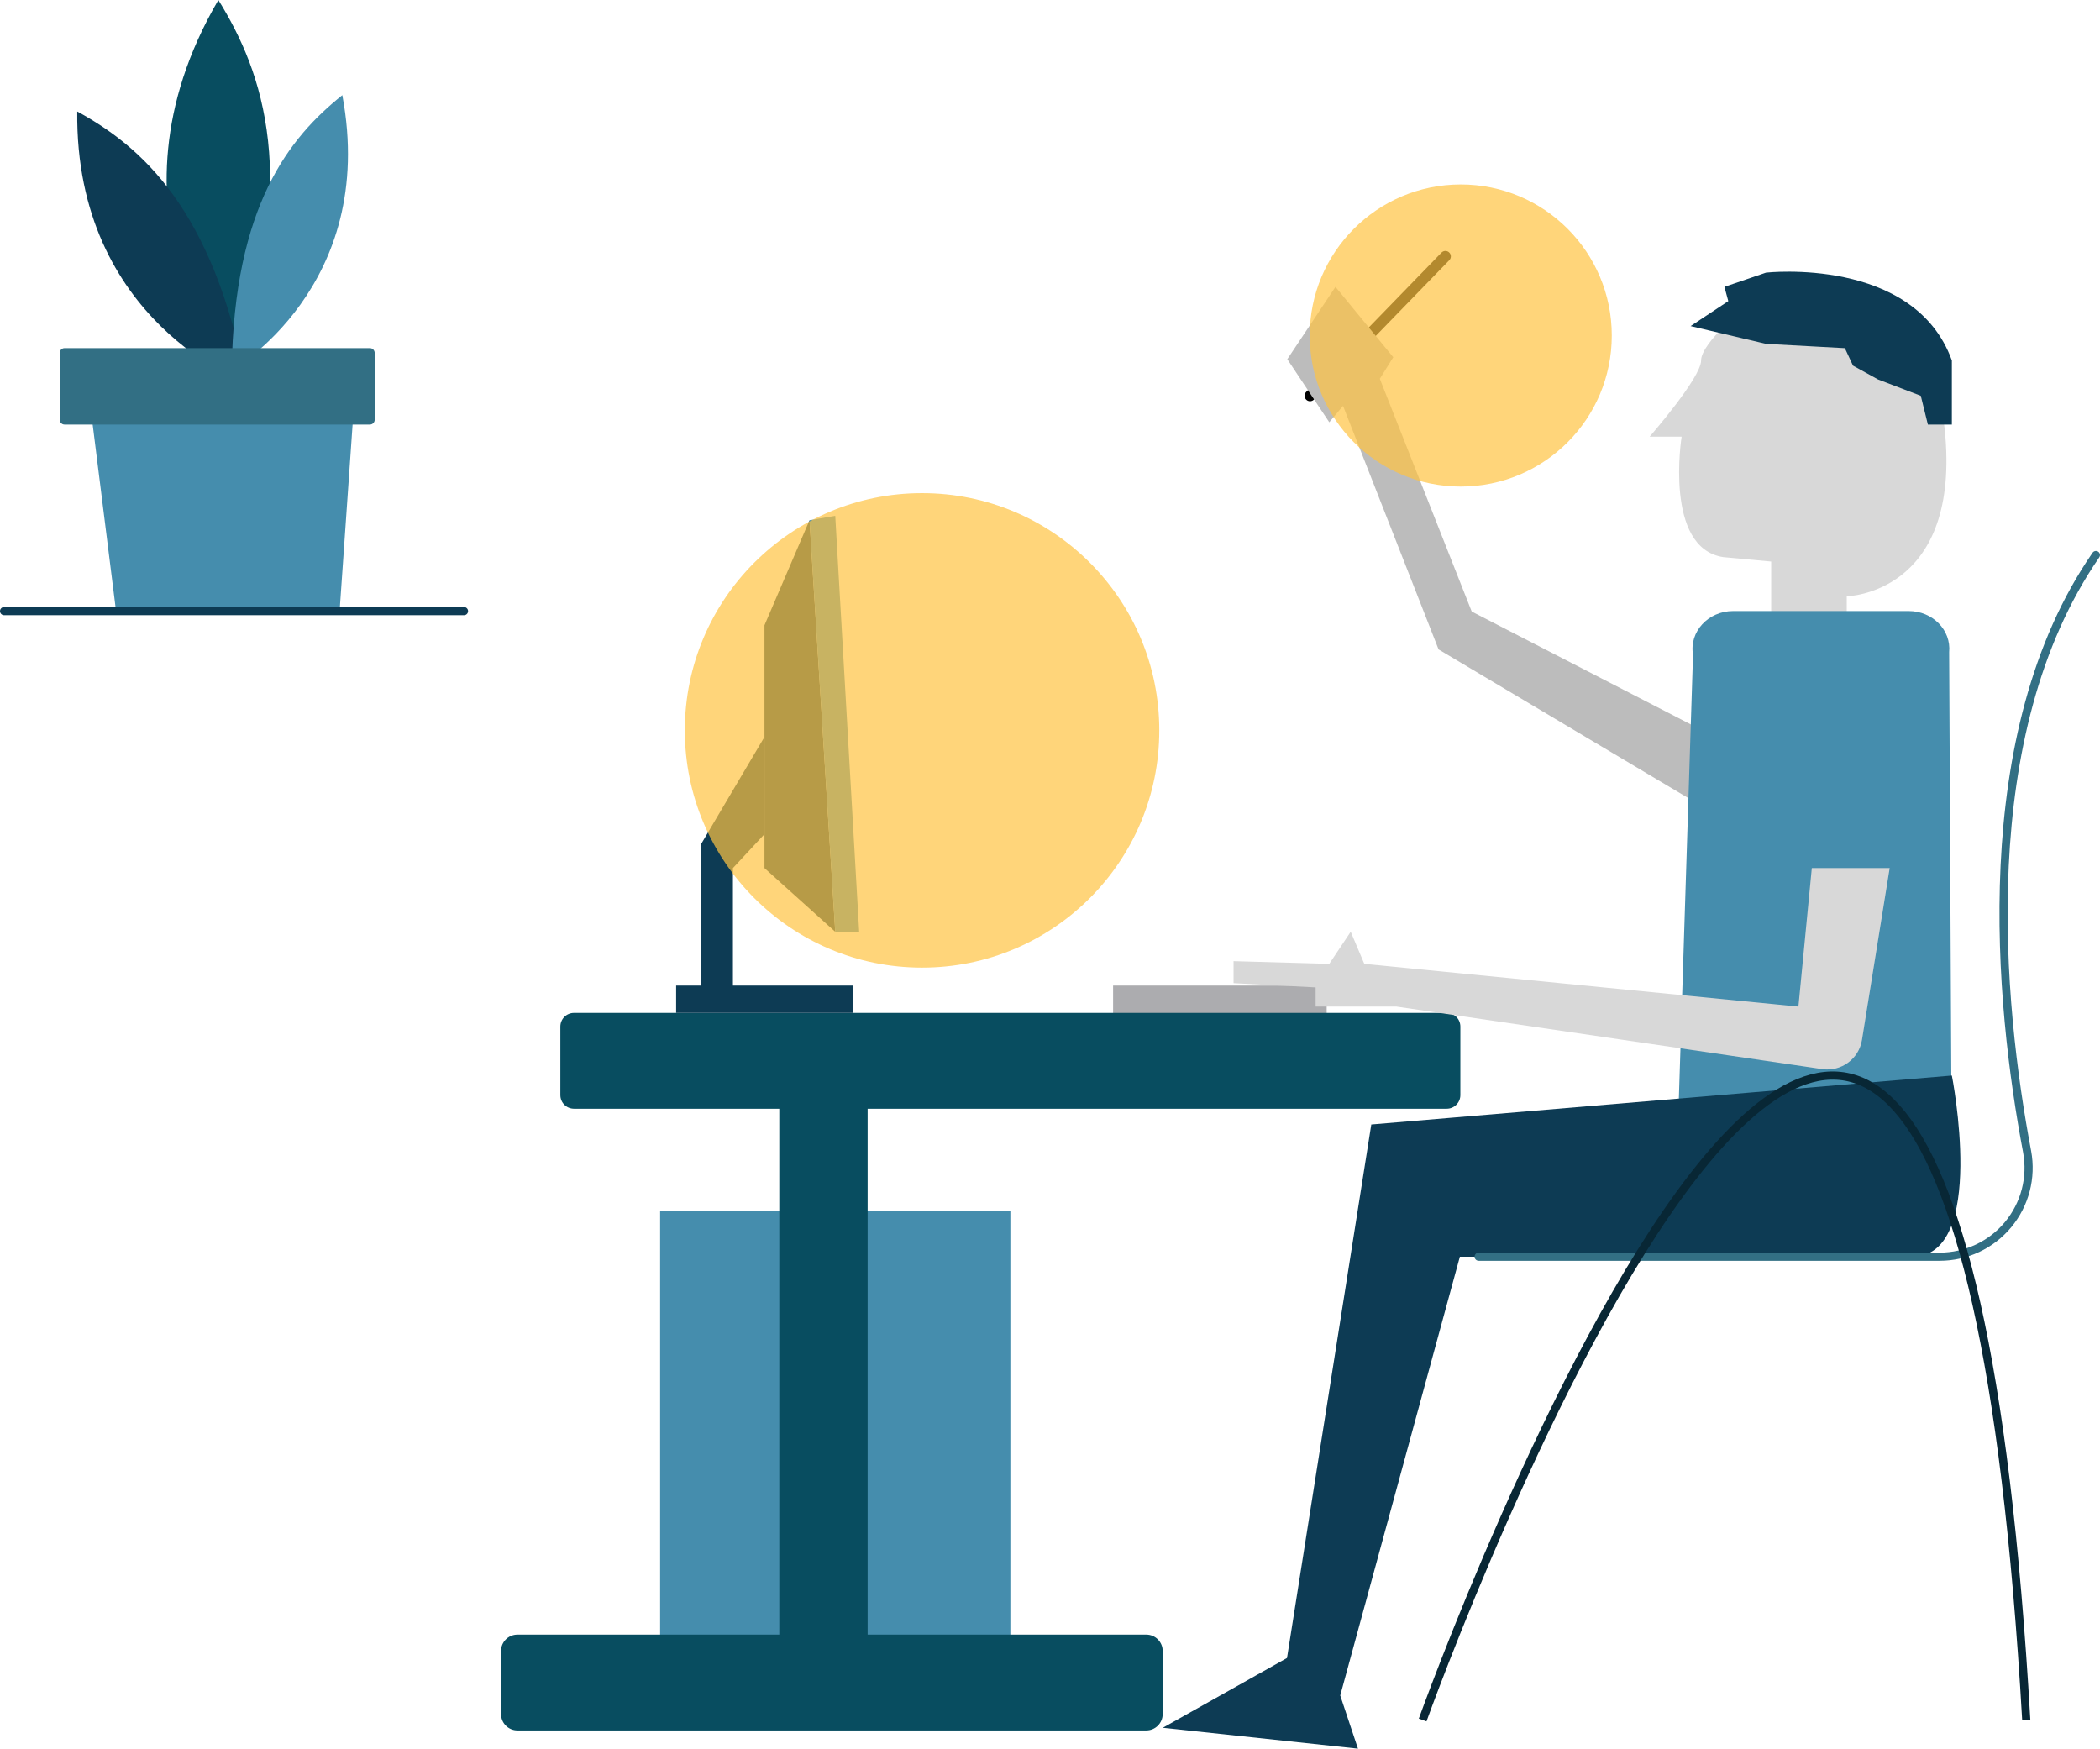
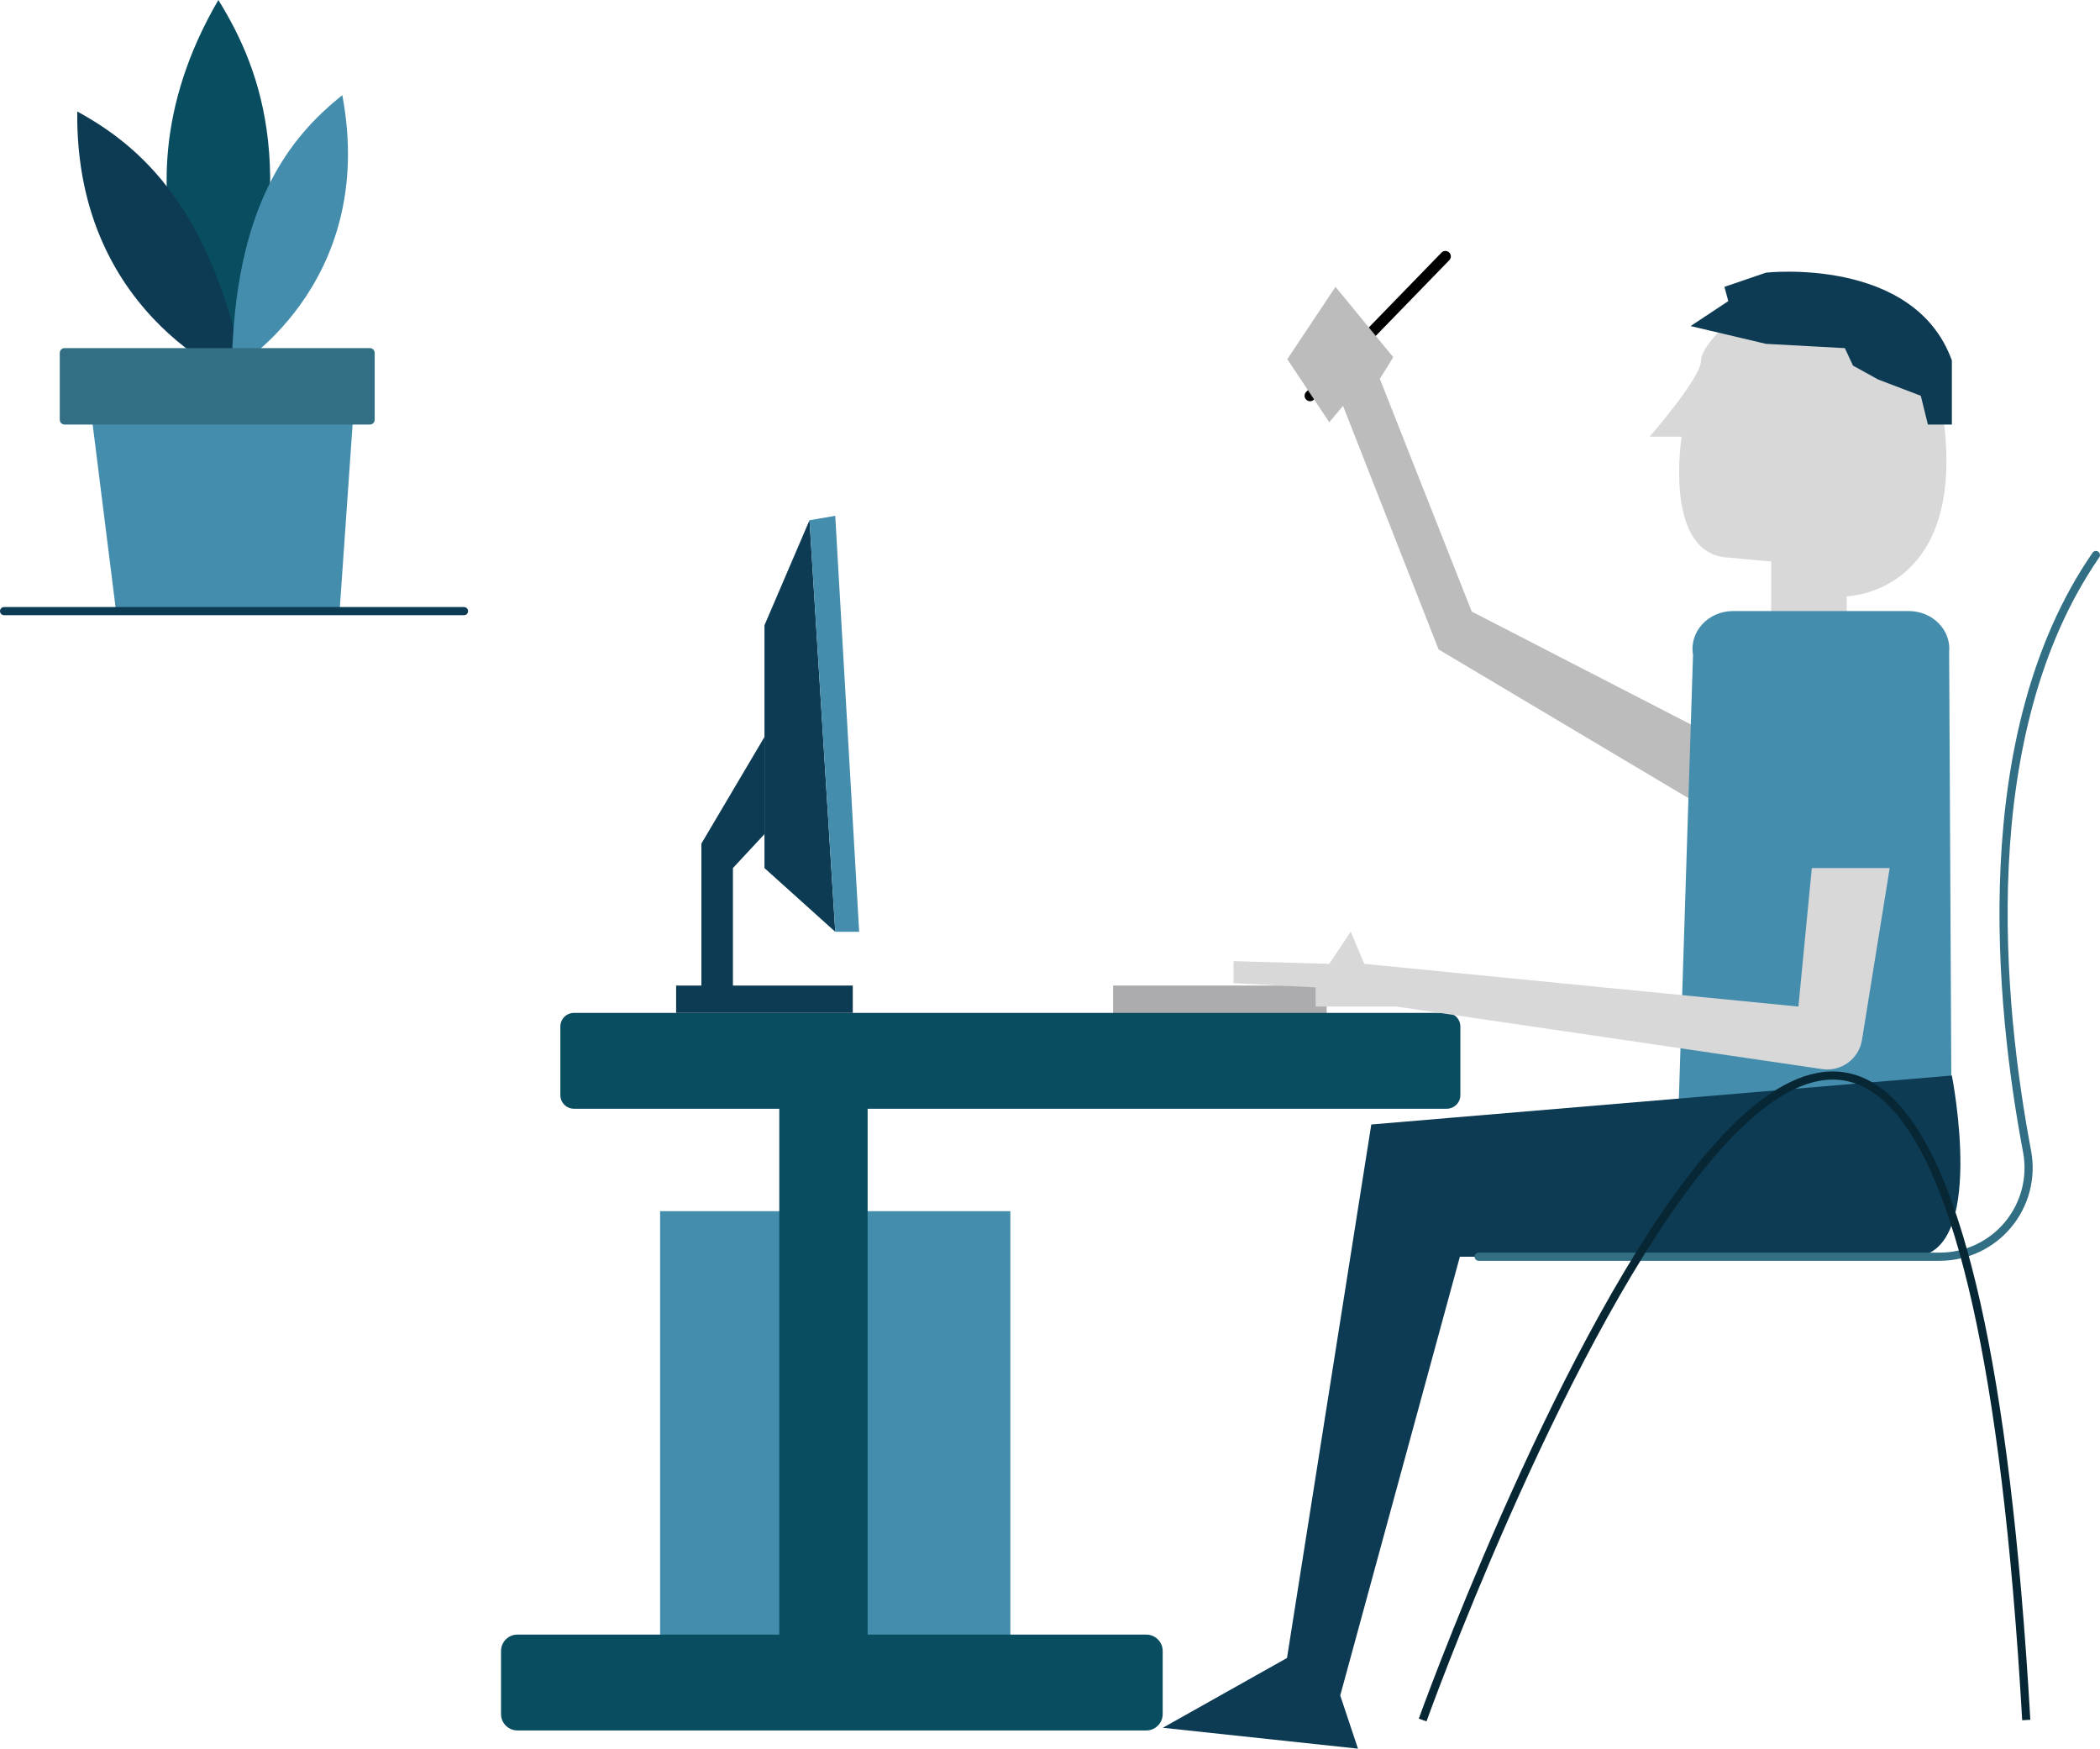
<svg xmlns="http://www.w3.org/2000/svg" viewBox="0 0 772.35 643.09">
  <defs>
-     <style>.cls-1{fill:#acacaf;}.cls-2{fill:#458dad;}.cls-3{fill:#084d60;}.cls-4{fill:#0d3b54;}.cls-5,.cls-7{fill:#d8d8d8;}.cls-5{stroke:#000;stroke-width:4px;}.cls-10,.cls-5,.cls-8{stroke-linecap:round;}.cls-10,.cls-11,.cls-5,.cls-8{stroke-miterlimit:10;}.cls-6{fill:#bcbcbc;}.cls-10,.cls-11,.cls-8{fill:none;stroke-width:3px;}.cls-8{stroke:#0d3b54;}.cls-9{fill:#326f84;}.cls-10{stroke:#326f84;}.cls-11{stroke:#082735;}.cls-12{fill:#ffc342;opacity:0.7;}</style>
+     <style>.cls-1{fill:#acacaf;}.cls-2{fill:#458dad;}.cls-3{fill:#084d60;}.cls-4{fill:#0d3b54;}.cls-5,.cls-7{fill:#d8d8d8;}.cls-5{stroke:#000;stroke-width:4px;}.cls-10,.cls-5,.cls-8{stroke-linecap:round;}.cls-10,.cls-11,.cls-5,.cls-8{stroke-miterlimit:10;}.cls-6{fill:#bcbcbc;}.cls-10,.cls-11,.cls-8{fill:none;stroke-width:3px;}.cls-8{stroke:#0d3b54;}.cls-9{fill:#326f84;}.cls-10{stroke:#326f84;}.cls-11{stroke:#082735;}</style>
  </defs>
  <g id="Layer_2" data-name="Layer 2">
    <g id="Layer_1-2" data-name="Layer 1">
      <rect class="cls-1" x="409.38" y="362.45" width="78.55" height="14.54" />
      <rect class="cls-2" x="242.78" y="445.42" width="128.82" height="169.51" />
-       <rect class="cls-3" x="184.27" y="601.14" width="243.35" height="35.25" rx="6.03" />
+       <rect class="cls-3" x="184.27" y="601.14" width="243.35" height="35.25" rx="6.03" ry="6.03" />
      <rect class="cls-3" x="286.61" y="390.12" width="32.49" height="224.8" />
-       <rect class="cls-3" x="206.09" y="372.5" width="331.01" height="35.25" rx="5.02" />
+       <rect class="cls-3" x="206.09" y="372.5" width="331.01" height="35.25" rx="5.02" ry="5.02" />
      <rect class="cls-4" x="248.67" y="362.45" width="64.97" height="10.05" />
      <polygon class="cls-4" points="257.96 367.47 257.96 310.24 281.16 271.02 281.16 306.76 269.56 319.24 269.56 367.47 257.96 367.47" />
      <polygon class="cls-4" points="281.16 229.95 281.16 319.24 307.19 342.67 297.72 191.32 281.16 229.95" />
      <polygon class="cls-2" points="297.72 191.32 307.19 189.69 315.99 342.67 307.19 342.67 297.72 191.32" />
      <line class="cls-5" x1="481.81" y1="145.55" x2="531.6" y2="94.29" />
      <polyline class="cls-6" points="649.5 280.65 541.28 224.91 507.48 139.3 512.42 131.37 491.17 105.49 473.45 132.1 488.89 155.29 493.95 149.26 529.09 238.84 649.5 310.51" />
      <path class="cls-7" d="M679.21,258.68V219.3s41-.79,36.28-58.73-54.08-57.94-64.08-53.21-25.77,18.91-25.77,25.22-18.92,28-18.92,28h11.76s-6.56,40.93,15.28,44.3l17.65,1.63V249Z" />
      <path class="cls-2" d="M703,448H631.17c-7.33,0-13.58-4.95-14.74-11.67l6.24-195.52c-1.46-8.44,5.55-16.09,14.75-16.09H702c8.78,0,15.67,7,14.87,15.14l1,195.52C717.17,442.56,710.72,448,703,448Z" />
      <path class="cls-4" d="M717.87,395.54s13.19,66.63-14.54,66.63H536.92l-44,161.36,6.52,19.56-71.78-7.68,45.68-25.67,31-196.2Z" />
      <path class="cls-4" d="M649.5,126.45l-27.72-6.53,13.86-9.18-1.42-5.25,15.28-5.22s54.49-6.11,68.37,32.29v23.57h-8.82l-2.61-10.58-15.71-6-9.22-5.09-3-6.43Z" />
      <polygon class="cls-2" points="124.9 224.75 42.68 224.75 32.19 141.04 130.73 141.04 124.9 224.75" />
      <line class="cls-8" x1="1.5" y1="224.75" x2="170.65" y2="224.75" />
      <path class="cls-3" d="M85.77,138.25S34.52,78.47,80.31,0C96.81,26.63,110.71,65.42,85.77,138.25Z" />
      <path class="cls-4" d="M90.55,141s-63-22.7-62.14-100C51.81,53.81,78.4,76.67,90.55,141Z" />
      <path class="cls-2" d="M85.23,136.15S139.09,105.37,125.9,35C106.61,50.42,86,75.52,85.23,136.15Z" />
-       <rect class="cls-9" x="21.98" y="128.02" width="115.82" height="28.11" rx="1.76" />
+       <rect class="cls-9" x="21.98" y="128.02" width="115.82" height="28.11" rx="1.76" ry="1.76" />
      <path class="cls-10" d="M543.83,462.17H713.36a32.68,32.68,0,0,0,32.18-38.66c-10.23-54.17-20.19-153.41,25.31-219.39" />
      <path class="cls-11" d="M523.23,632.55s191.36-533.27,222,0" />
-       <circle class="cls-12" cx="537.24" cy="123.39" r="55.55" />
-       <circle class="cls-12" cx="339.12" cy="268.6" r="87.25" />
      <path class="cls-7" d="M695,319.24H666.36l-4.93,50.94L501.77,354.47l-5-11.82-7.89,11.82-35.2-1v8.09l30.19,1.56v7.05h29.66l156.65,23a12.91,12.91,0,0,0,14.63-10.73Z" />
    </g>
  </g>
</svg>
